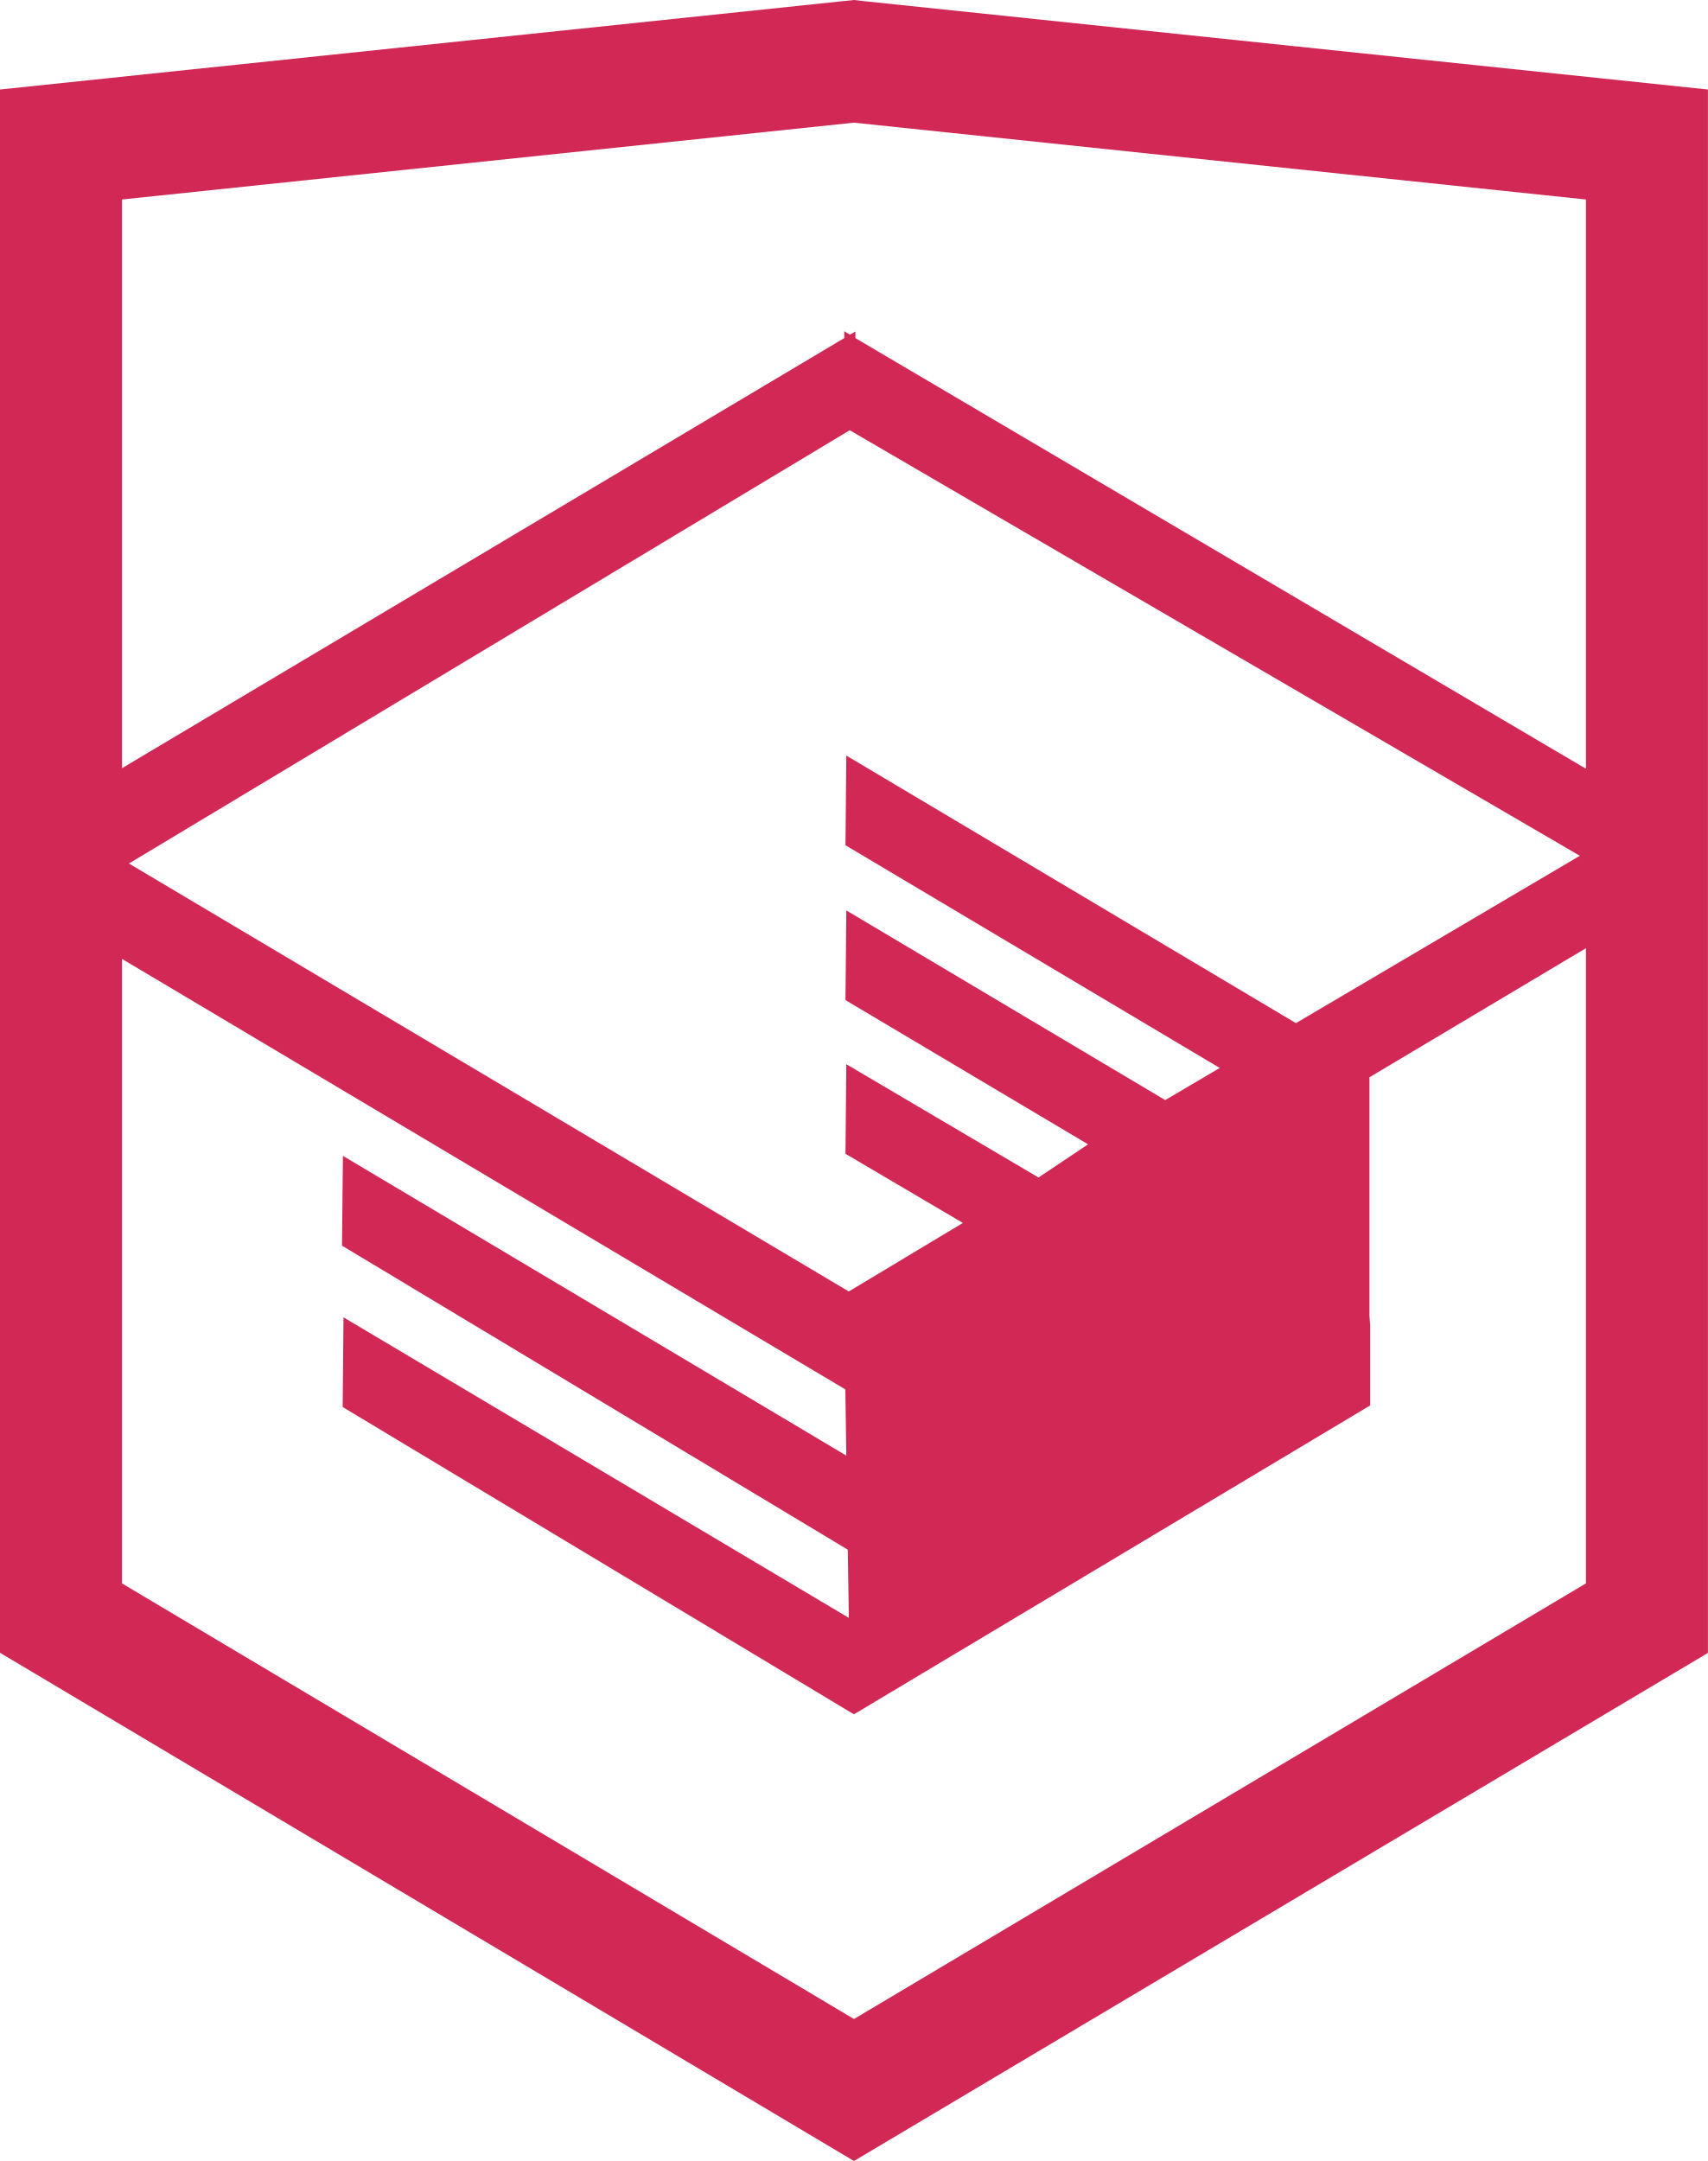
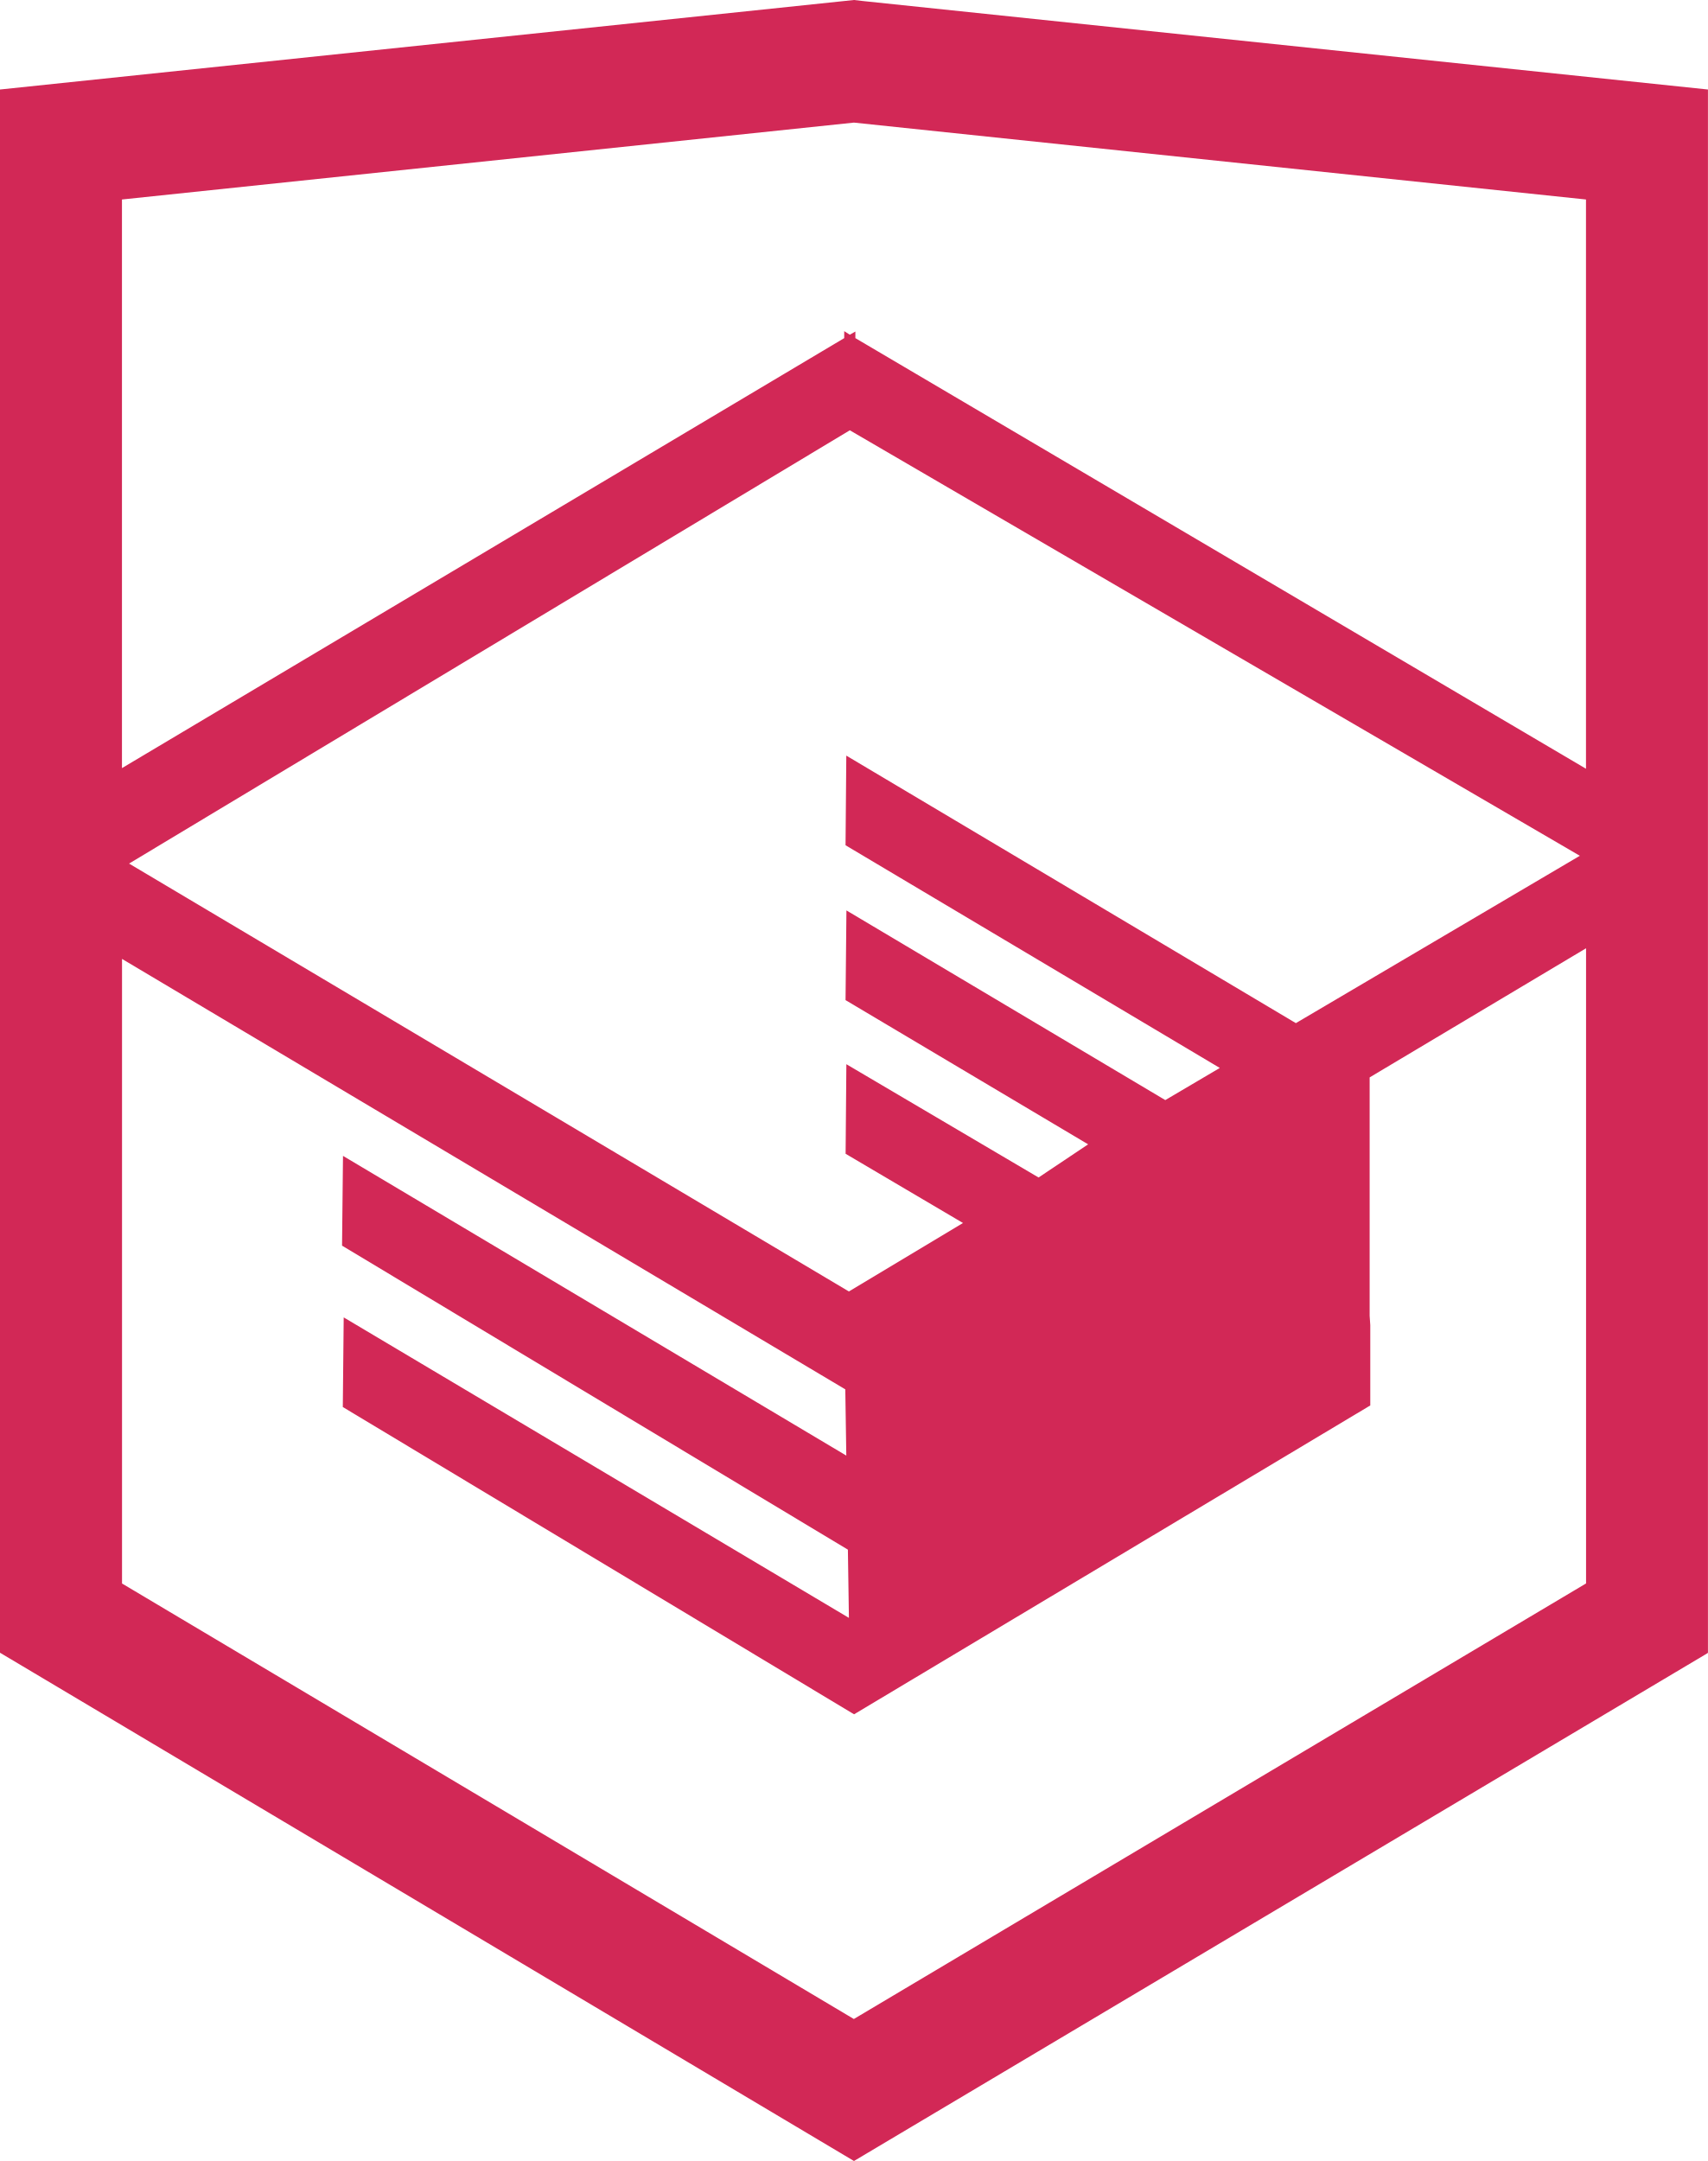
- <svg xmlns="http://www.w3.org/2000/svg" class="logo_academy_svg" version="1.0" id="Layer_1" x="0px" y="0px" width="26.943px" height="34.09px" viewBox="0 0 26.943 34.09" enable-background="new 0 0 26.943 34.09" xml:space="preserve">
-   <style>
-     .logo_academy_svg {
-       fill: #d22856;
-       pointer-events: all;
-       }
-     .logo_academy_svg:hover {
-       fill: #000;
-     }
-    </style>
-   <path d="M13.62,0.017L13.472,0L0,1.412v24.661l13.472,8.017l13.43-7.99l0.042-0.026V1.412L13.62,0.017z M25.019,12.127L13.495,5.334  l-0.001-0.104L13.407,5.28l-0.088-0.056v0.109L1.925,12.118V3.147l11.547-1.212l11.547,1.212V12.127z M13.405,6.787L24.923,13.5  l-4.479,2.64l-7.093-4.221l-0.013,1.415l5.904,3.513l-0.86,0.507l-5.031-2.992l-0.013,1.415l3.827,2.275l-0.782,0.523l-3.032-1.787  l-0.013,1.413l1.852,1.091l-1.8,1.081L2.034,13.622L13.405,6.787z M1.925,15.127l11.411,6.791l0.015,1.044l-7.941-4.728L5.395,19.65  l7.979,4.796l0.017,1.076l-7.972-4.741l-0.013,1.415l8.021,4.821l0.045,0.026l8.143-4.872v-1.268l-0.011-0.148v-3.761l3.415-2.036  v10.02L13.472,31.85L1.925,24.979V15.127z" />
+ <svg xmlns="http://www.w3.org/2000/svg" class="logo_academy_svg" version="1" id="Layer_1" width="26.943" height="34.09" viewBox="0 0 26.943 34.09">
+   <style>.logo_academy_svg { fill: #d22856; pointer-events: all; } .logo_academy_svg:hover { fill: #000; }</style>
+   <path d="M13.62.017L13.472 0 0 1.412v24.66l13.472 8.018 13.43-7.99.042-.026V1.412L13.62.017zm11.4 12.11L13.494 5.334V5.23l-.088.05-.088-.056v.11L1.924 12.117v-8.97l11.547-1.213L25.02 3.147v8.98zm-11.615-5.34L24.923 13.5l-4.48 2.64-7.092-4.22-.012 1.414 5.904 3.513-.86.507-5.03-2.992-.014 1.415 3.827 2.275-.782.523-3.032-1.787-.012 1.413 1.852 1.092-1.8 1.08-11.356-6.75 11.37-6.835zm-11.48 8.34l11.41 6.79.016 1.045-7.94-4.728-.015 1.416 7.98 4.796.016 1.076-7.97-4.74-.014 1.414 8.02 4.82.046.027 8.143-4.872v-1.267l-.01-.148v-3.76l3.414-2.037v10.02L13.47 31.85 1.925 24.98v-9.853z" />
</svg>
